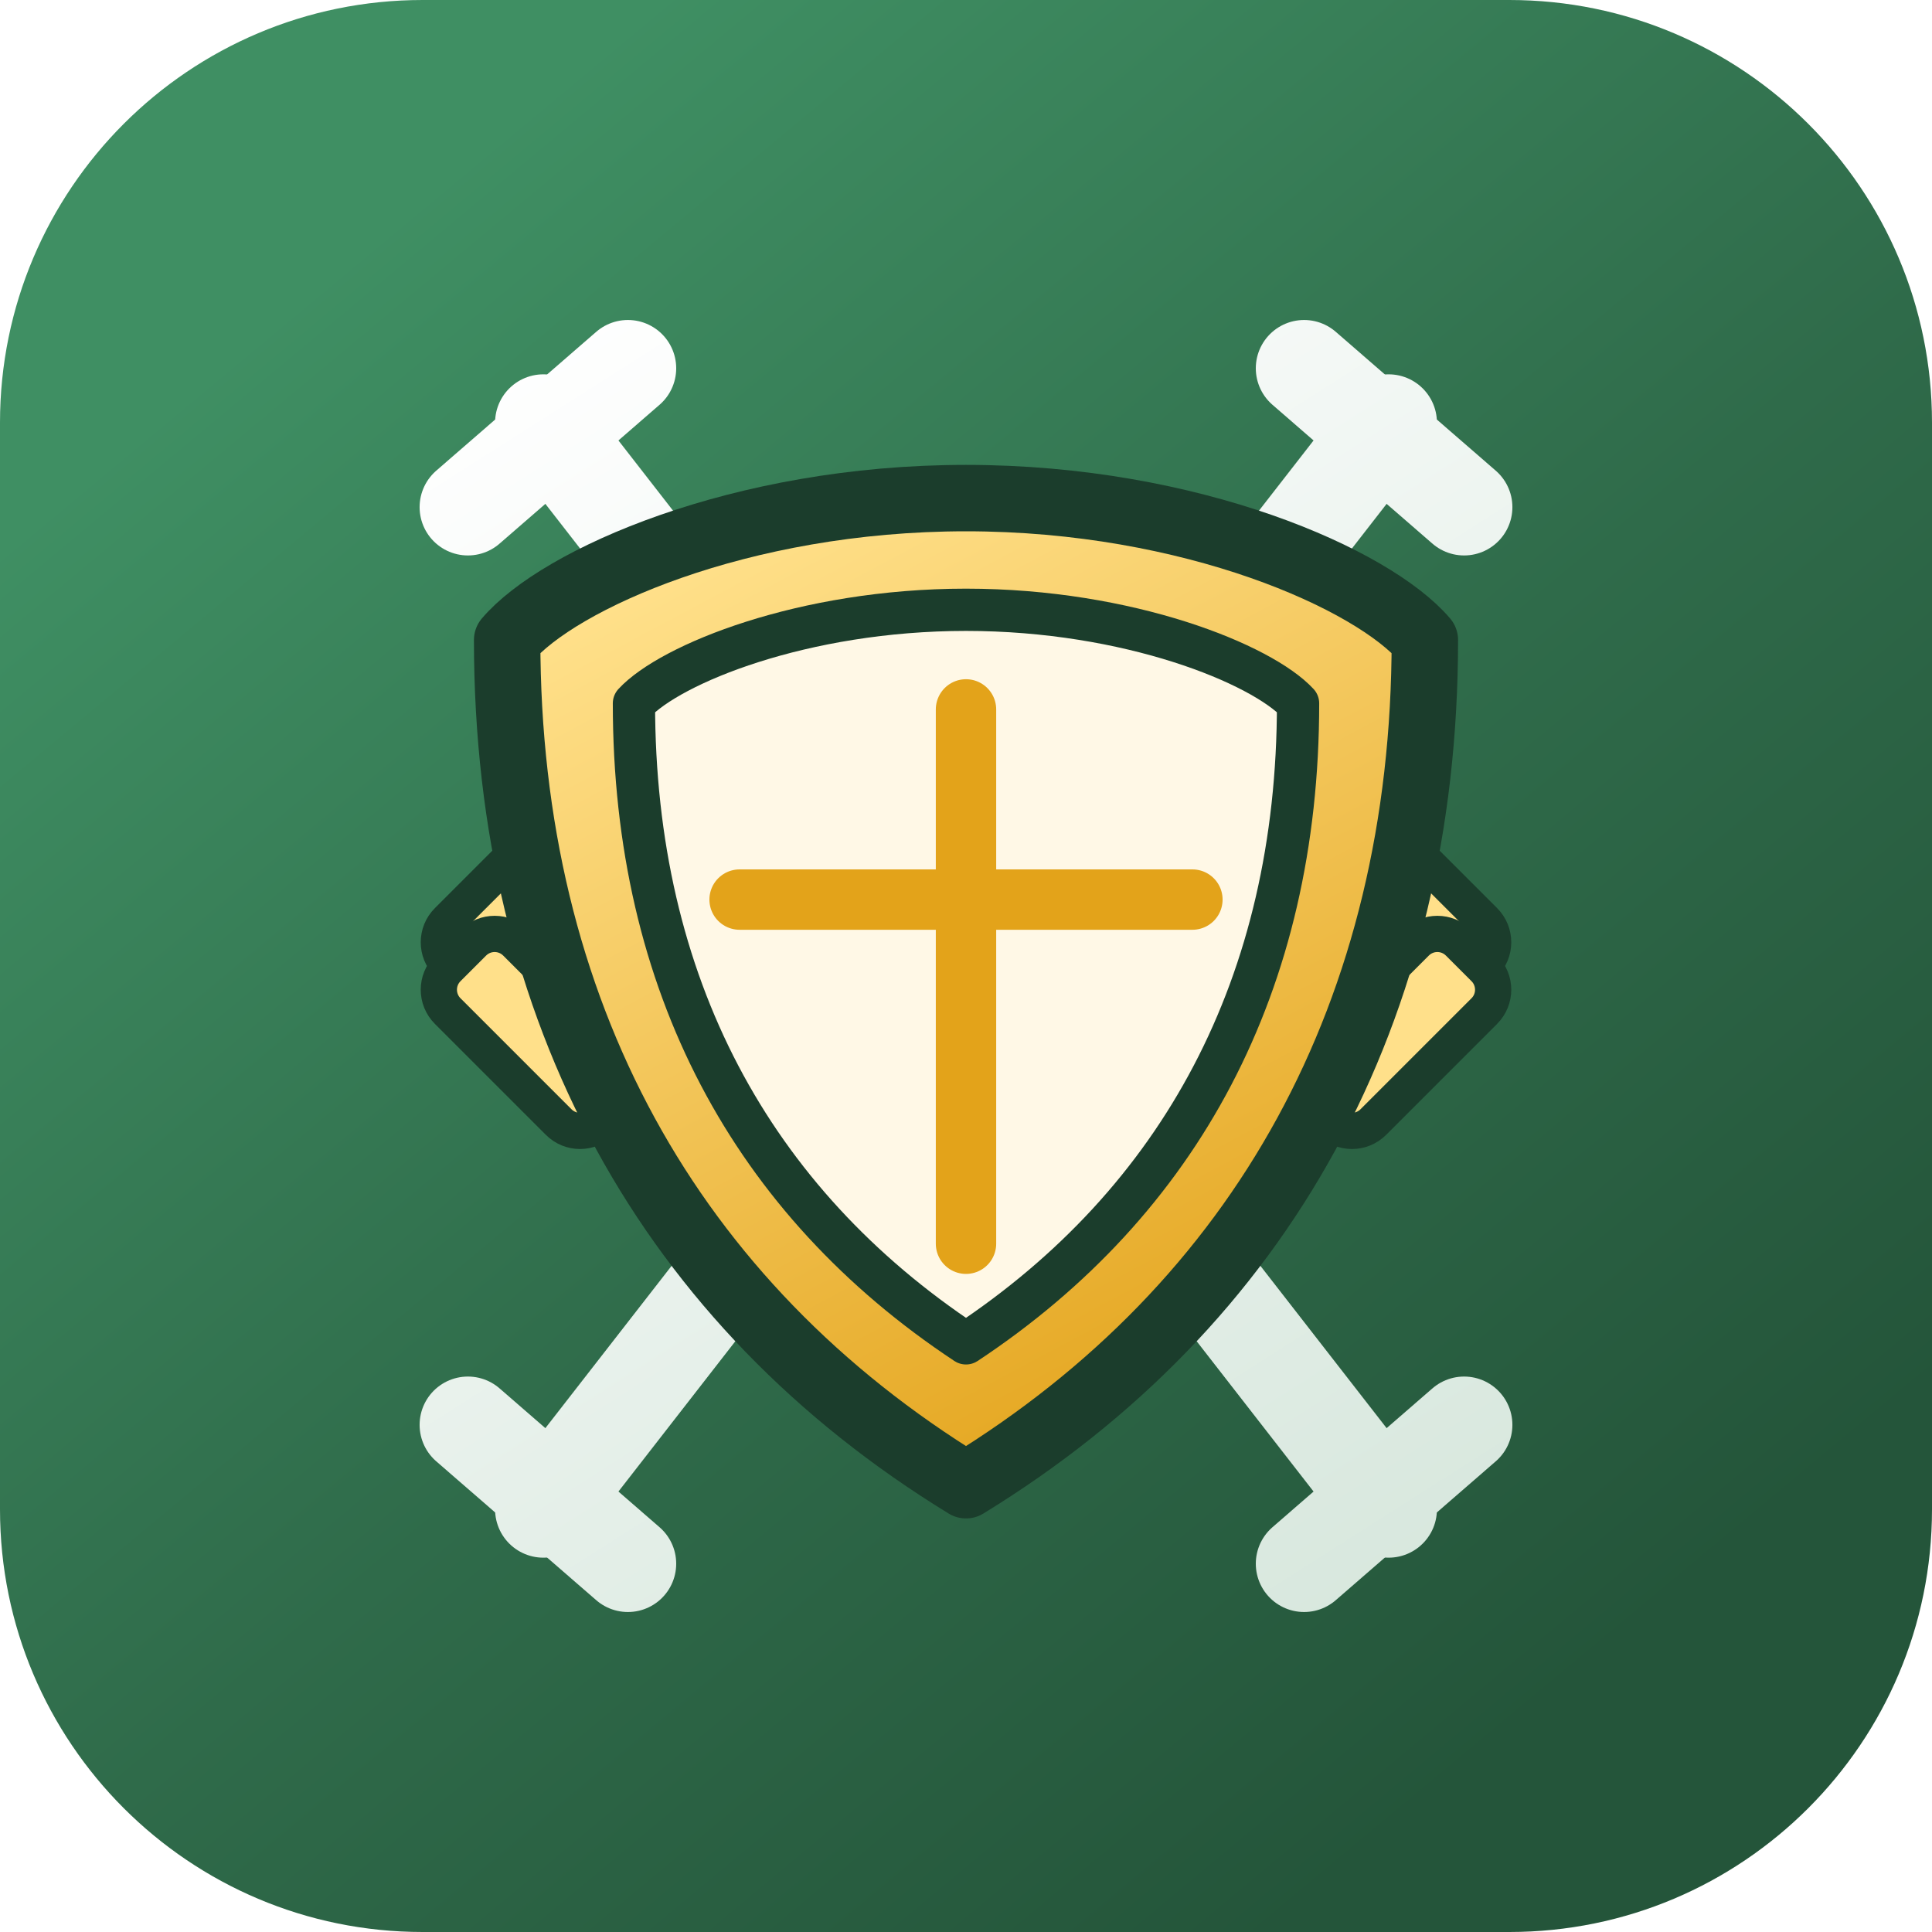
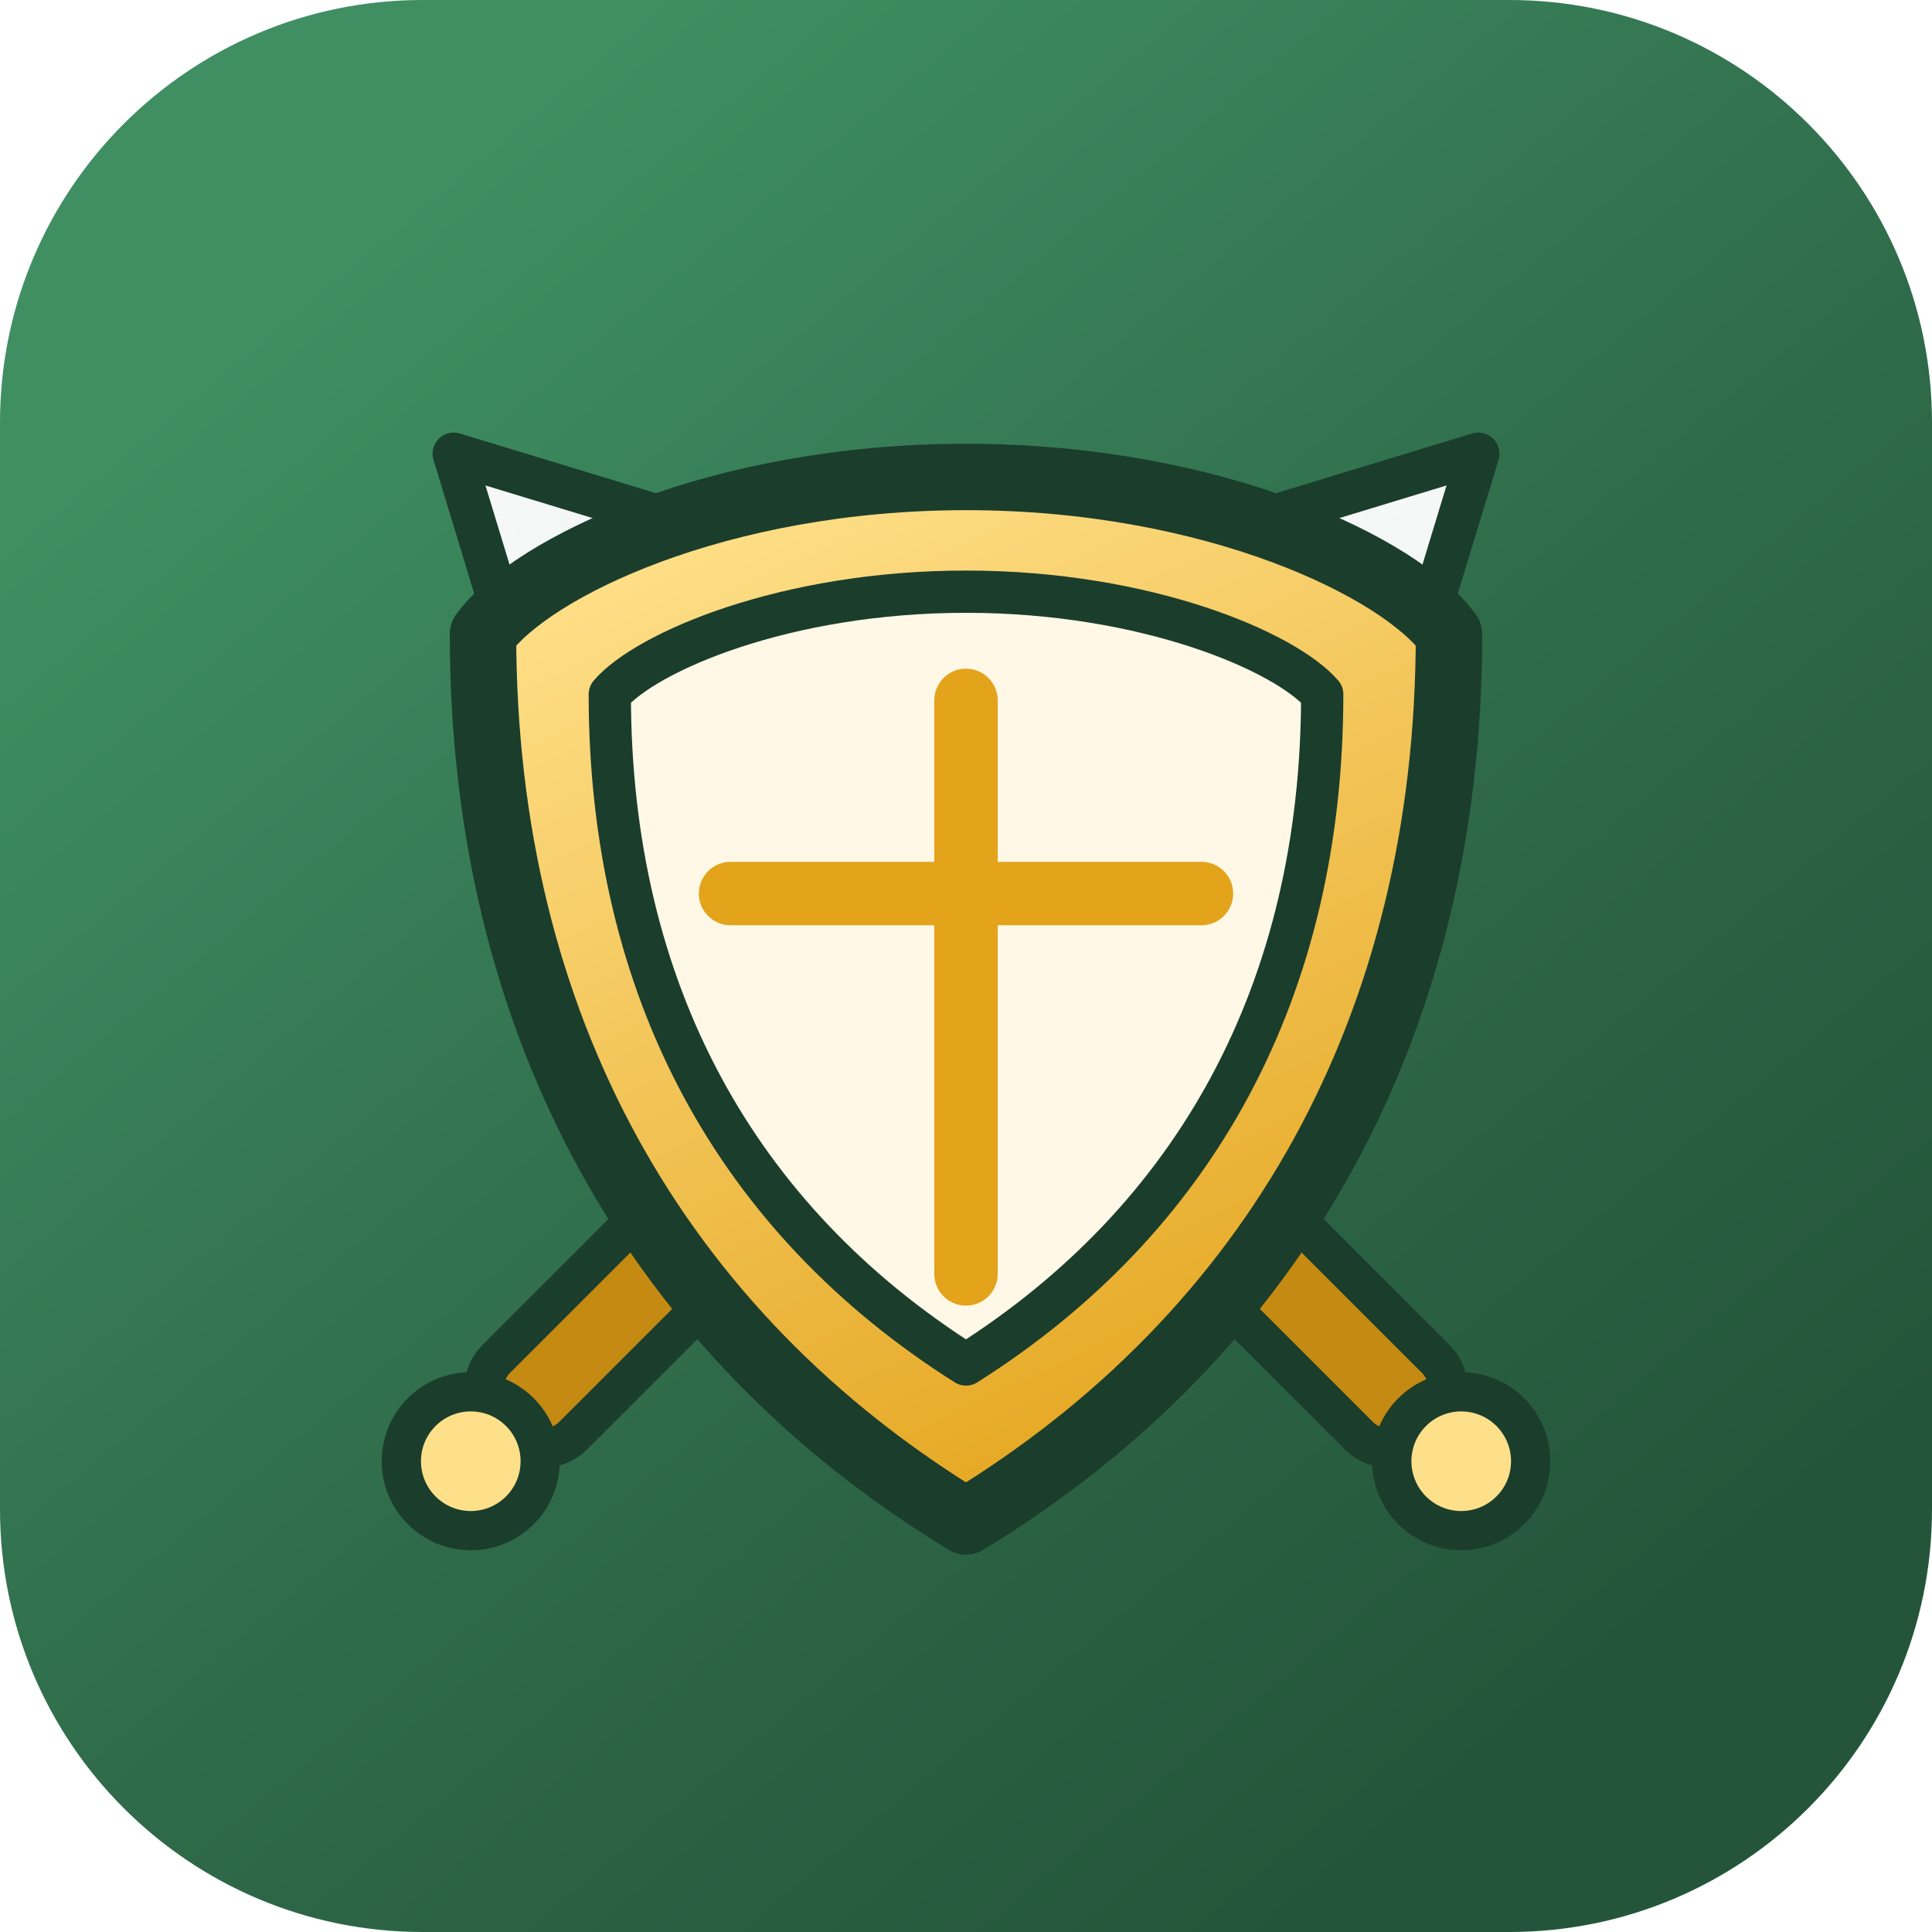
<svg xmlns="http://www.w3.org/2000/svg" viewBox="0 0 64 64" role="img" aria-label="Family Adventure Tasks">
  <defs>
    <linearGradient id="leaf" x1="12" y1="8" x2="52" y2="56" gradientUnits="userSpaceOnUse">
      <stop offset="0" stop-color="#3f8f63" />
      <stop offset="0.55" stop-color="#2f6b4a" />
      <stop offset="1" stop-color="#24553a" />
    </linearGradient>
-     <linearGradient id="steel" x1="18" y1="10" x2="46" y2="54" gradientUnits="userSpaceOnUse">
+     <linearGradient id="steel" x1="16" y1="8" x2="48" y2="56" gradientUnits="userSpaceOnUse">
      <stop offset="0" stop-color="#ffffff" />
-       <stop offset="1" stop-color="#d7e7dd" />
+       <stop offset="1" stop-color="#c9d9d0" />
    </linearGradient>
-     <linearGradient id="gold" x1="24" y1="18" x2="40" y2="48" gradientUnits="userSpaceOnUse">
+     <linearGradient id="gold" x1="24" y1="16" x2="40" y2="50" gradientUnits="userSpaceOnUse">
      <stop offset="0" stop-color="#ffe08a" />
      <stop offset="1" stop-color="#e3a31a" />
    </linearGradient>
  </defs>
  <rect width="64" height="64" rx="14" fill="url(#leaf)" />
-   <g fill="none" stroke="url(#steel)" stroke-width="3.2" stroke-linecap="round" stroke-linejoin="round">
-     <path d="M18 14 L46 50" />
-     <path d="M46 14 L18 50" />
-     <path d="M15.5 16.8 L20.8 12.2" />
-     <path d="M43.2 12.2 L48.5 16.8" />
-     <path d="M15.5 47.2 L20.8 51.8" />
-     <path d="M43.2 51.8 L48.5 47.2" />
+   <g transform="rotate(-45 32 32)">
+     <path d="M32 8 L35.2 14 L35.2 42 L28.8 42 L28.8 14 Z" fill="url(#steel)" stroke="#1b3d2c" stroke-width="1.4" stroke-linejoin="round" />
+     <rect x="26.2" y="41.2" width="11.6" height="3.4" rx="1.2" fill="#ffe08a" stroke="#1b3d2c" stroke-width="1.3" />
+     <rect x="30.2" y="44.4" width="3.6" height="9.2" rx="1.4" fill="#c58a12" stroke="#1b3d2c" stroke-width="1.3" />
+     <circle cx="32" cy="55.2" r="2.3" fill="#ffe08a" stroke="#1b3d2c" stroke-width="1.3" />
  </g>
-   <g fill="#ffe08a" stroke="#1b3d2c" stroke-width="1.2" stroke-linejoin="round">
-     <rect x="14.2" y="28.2" width="7.2" height="3.2" rx="1" transform="rotate(-45 17.8 29.8)" />
-     <rect x="42.6" y="28.2" width="7.2" height="3.2" rx="1" transform="rotate(45 46.2 29.8)" />
-     <rect x="14.2" y="32.6" width="7.2" height="3.2" rx="1" transform="rotate(45 17.8 34.2)" />
-     <rect x="42.6" y="32.6" width="7.2" height="3.2" rx="1" transform="rotate(-45 46.2 34.2)" />
+   <g transform="rotate(45 32 32)">
+     <path d="M32 8 L35.2 14 L35.2 42 L28.8 42 L28.8 14 Z" fill="url(#steel)" stroke="#1b3d2c" stroke-width="1.4" stroke-linejoin="round" />
+     <rect x="26.2" y="41.2" width="11.6" height="3.4" rx="1.2" fill="#ffe08a" stroke="#1b3d2c" stroke-width="1.3" />
+     <rect x="30.2" y="44.4" width="3.6" height="9.2" rx="1.4" fill="#c58a12" stroke="#1b3d2c" stroke-width="1.3" />
+     <circle cx="32" cy="55.2" r="2.3" fill="#ffe08a" stroke="#1b3d2c" stroke-width="1.3" />
  </g>
-   <path d="M32 16.5 C39.5 16.5 45.5 19.2 47.2 21.2 C47.2 33.5 41.8 43.2 32 49.2 C22.2 43.2 16.8 33.5 16.8 21.2 C18.5 19.2 24.5 16.5 32 16.5 Z" fill="url(#gold)" stroke="#1b3d2c" stroke-width="2.2" stroke-linejoin="round" />
-   <path d="M32 20.2 C37.4 20.2 41.8 22 43 23.3 C43 32.6 39.1 39.8 32 44.5 C24.9 39.8 21 32.6 21 23.3 C22.2 22 26.6 20.2 32 20.2 Z" fill="#fff8e6" stroke="#1b3d2c" stroke-width="1.4" stroke-linejoin="round" />
-   <path d="M32 23.5 V41.2" fill="none" stroke="#e3a31a" stroke-width="2" stroke-linecap="round" />
-   <path d="M24.5 29.8 H39.5" fill="none" stroke="#e3a31a" stroke-width="2" stroke-linecap="round" />
+   <path d="M32 15.8 C40.2 15.8 46.4 18.8 48 21 C48 34 42.2 44.2 32 50.4 C21.8 44.2 16 34 16 21 C17.6 18.8 23.8 15.8 32 15.8 Z" fill="url(#gold)" stroke="#1b3d2c" stroke-width="2.2" stroke-linejoin="round" />
+   <path d="M32 19.6 C38 19.6 42.6 21.6 43.8 23 C43.8 32.8 39.6 40.4 32 45.2 C24.4 40.4 20.2 32.8 20.2 23 C21.4 21.6 26 19.6 32 19.6 Z" fill="#fff8e6" stroke="#1b3d2c" stroke-width="1.4" stroke-linejoin="round" />
+   <path d="M32 23.2 V42.2" fill="none" stroke="#e3a31a" stroke-width="2.1" stroke-linecap="round" />
+   <path d="M24.2 29.6 H39.8" fill="none" stroke="#e3a31a" stroke-width="2.1" stroke-linecap="round" />
</svg>
